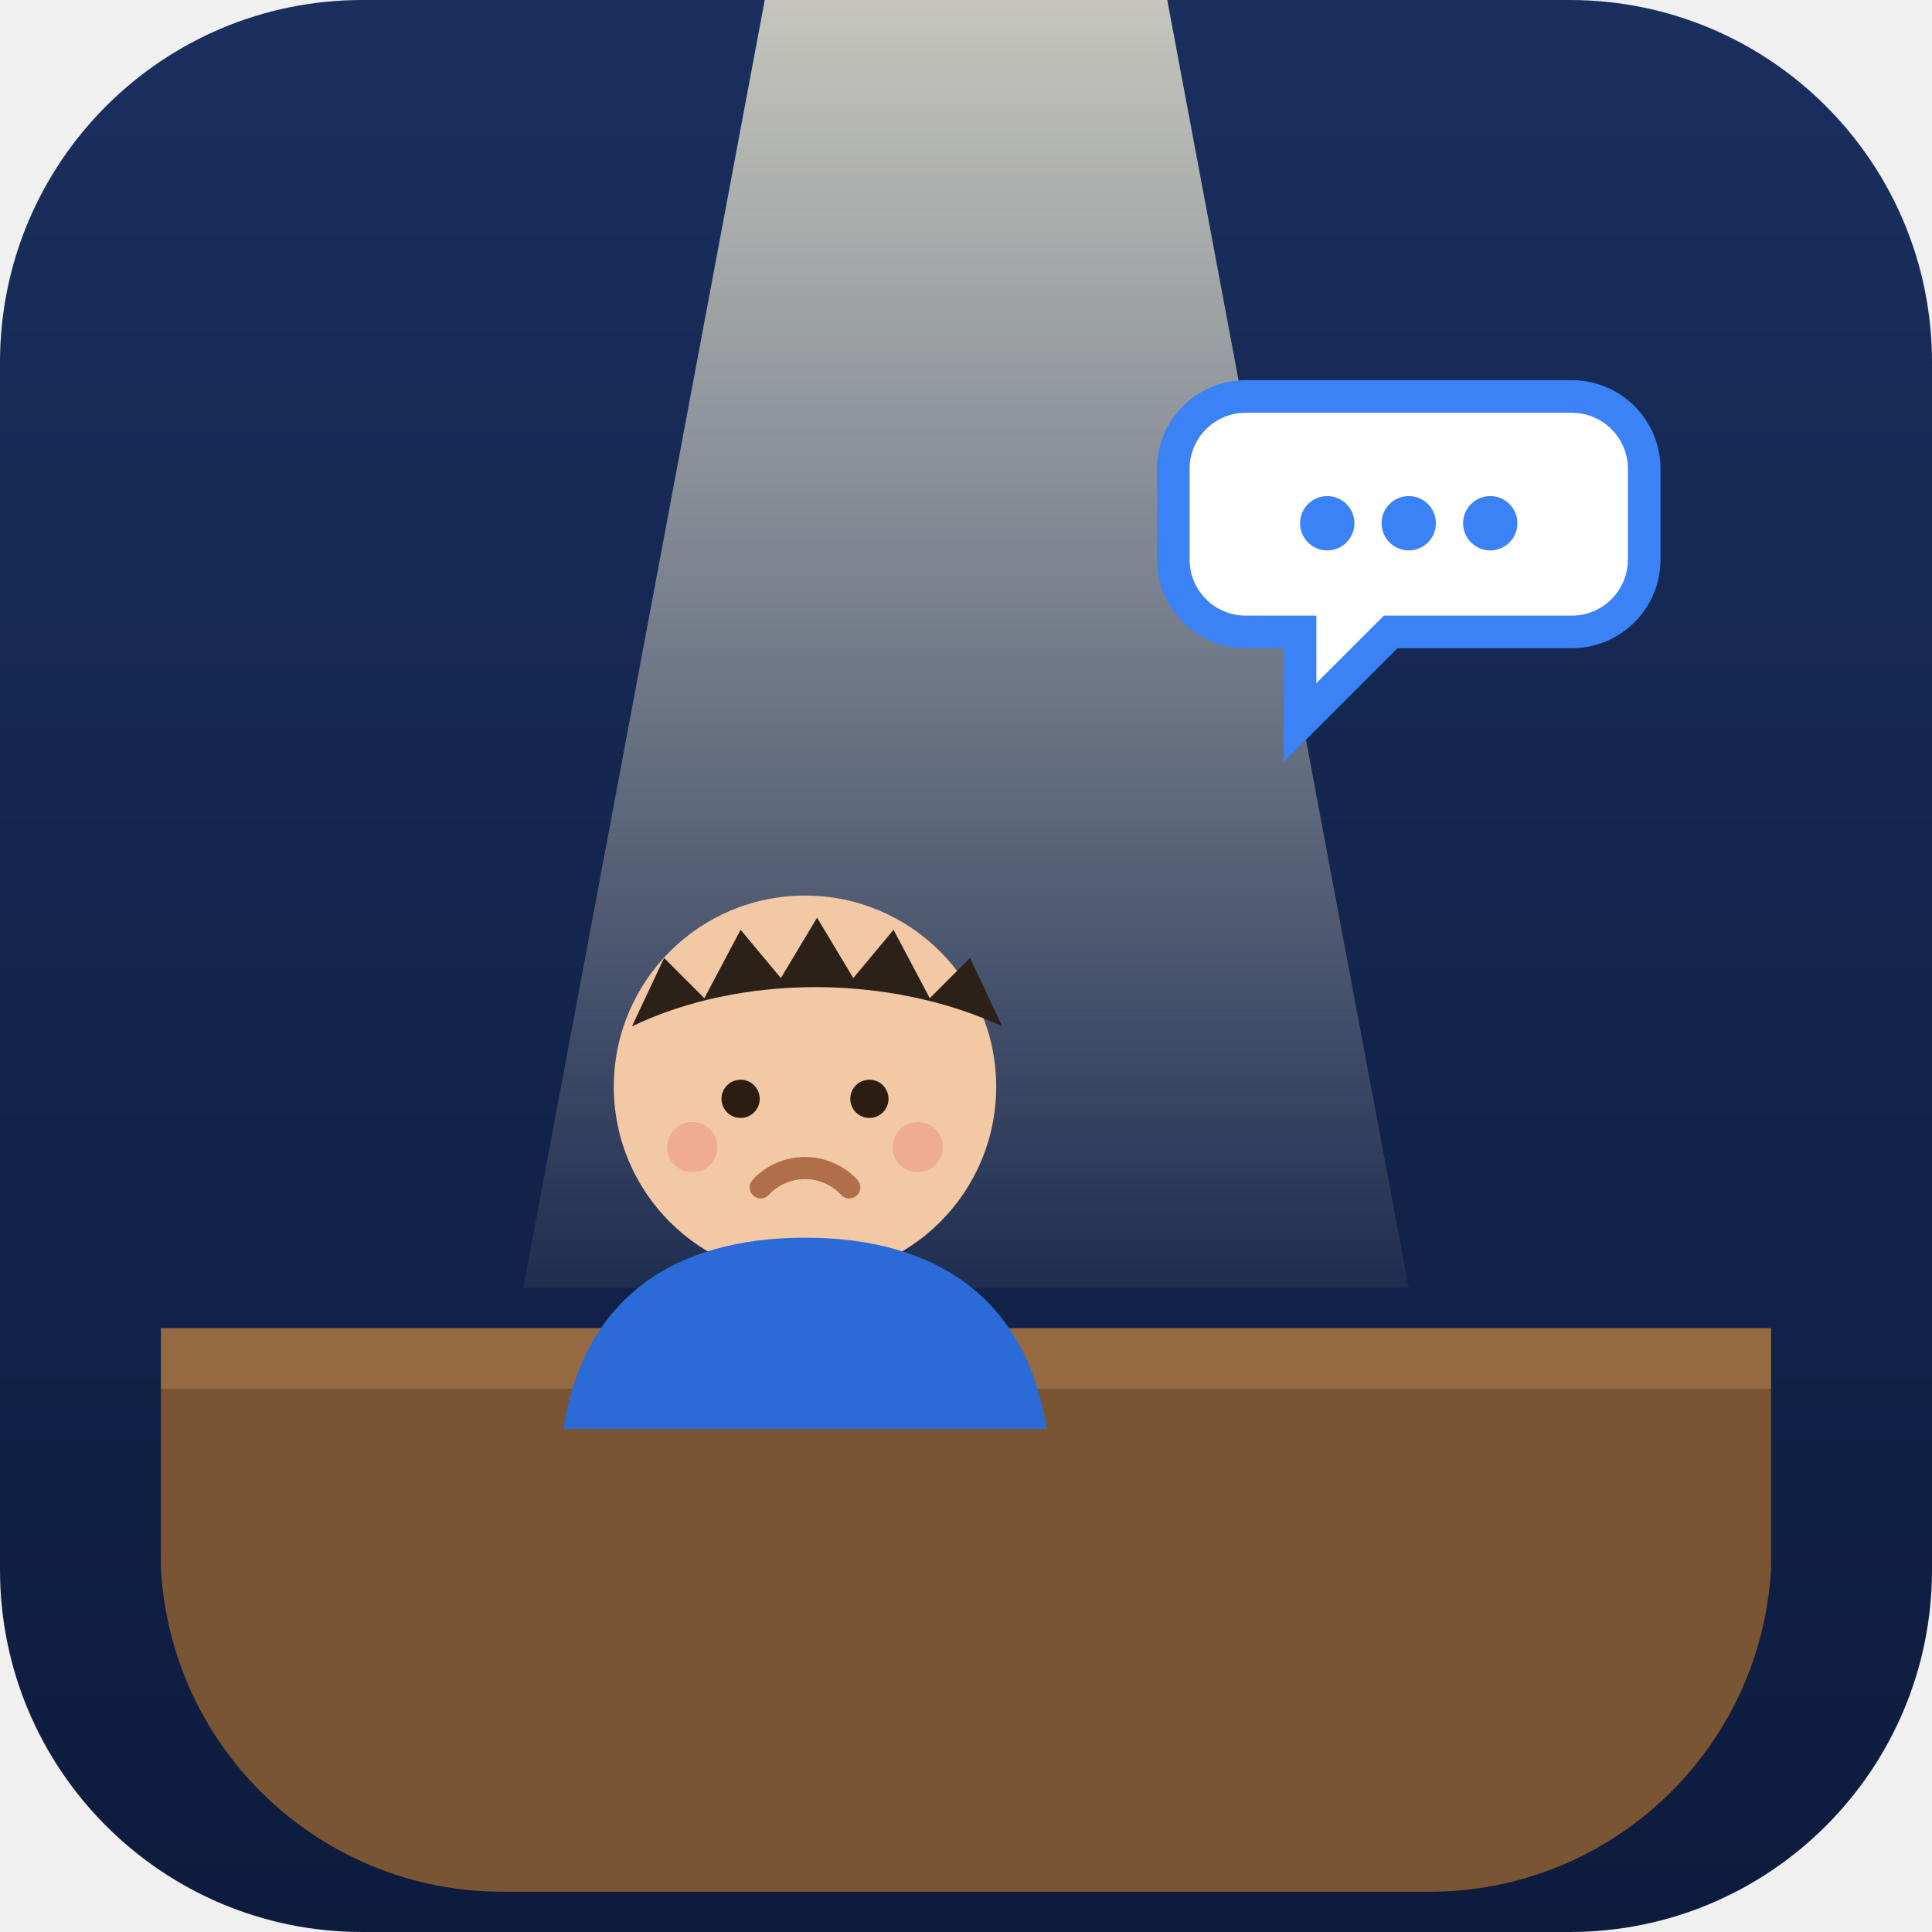
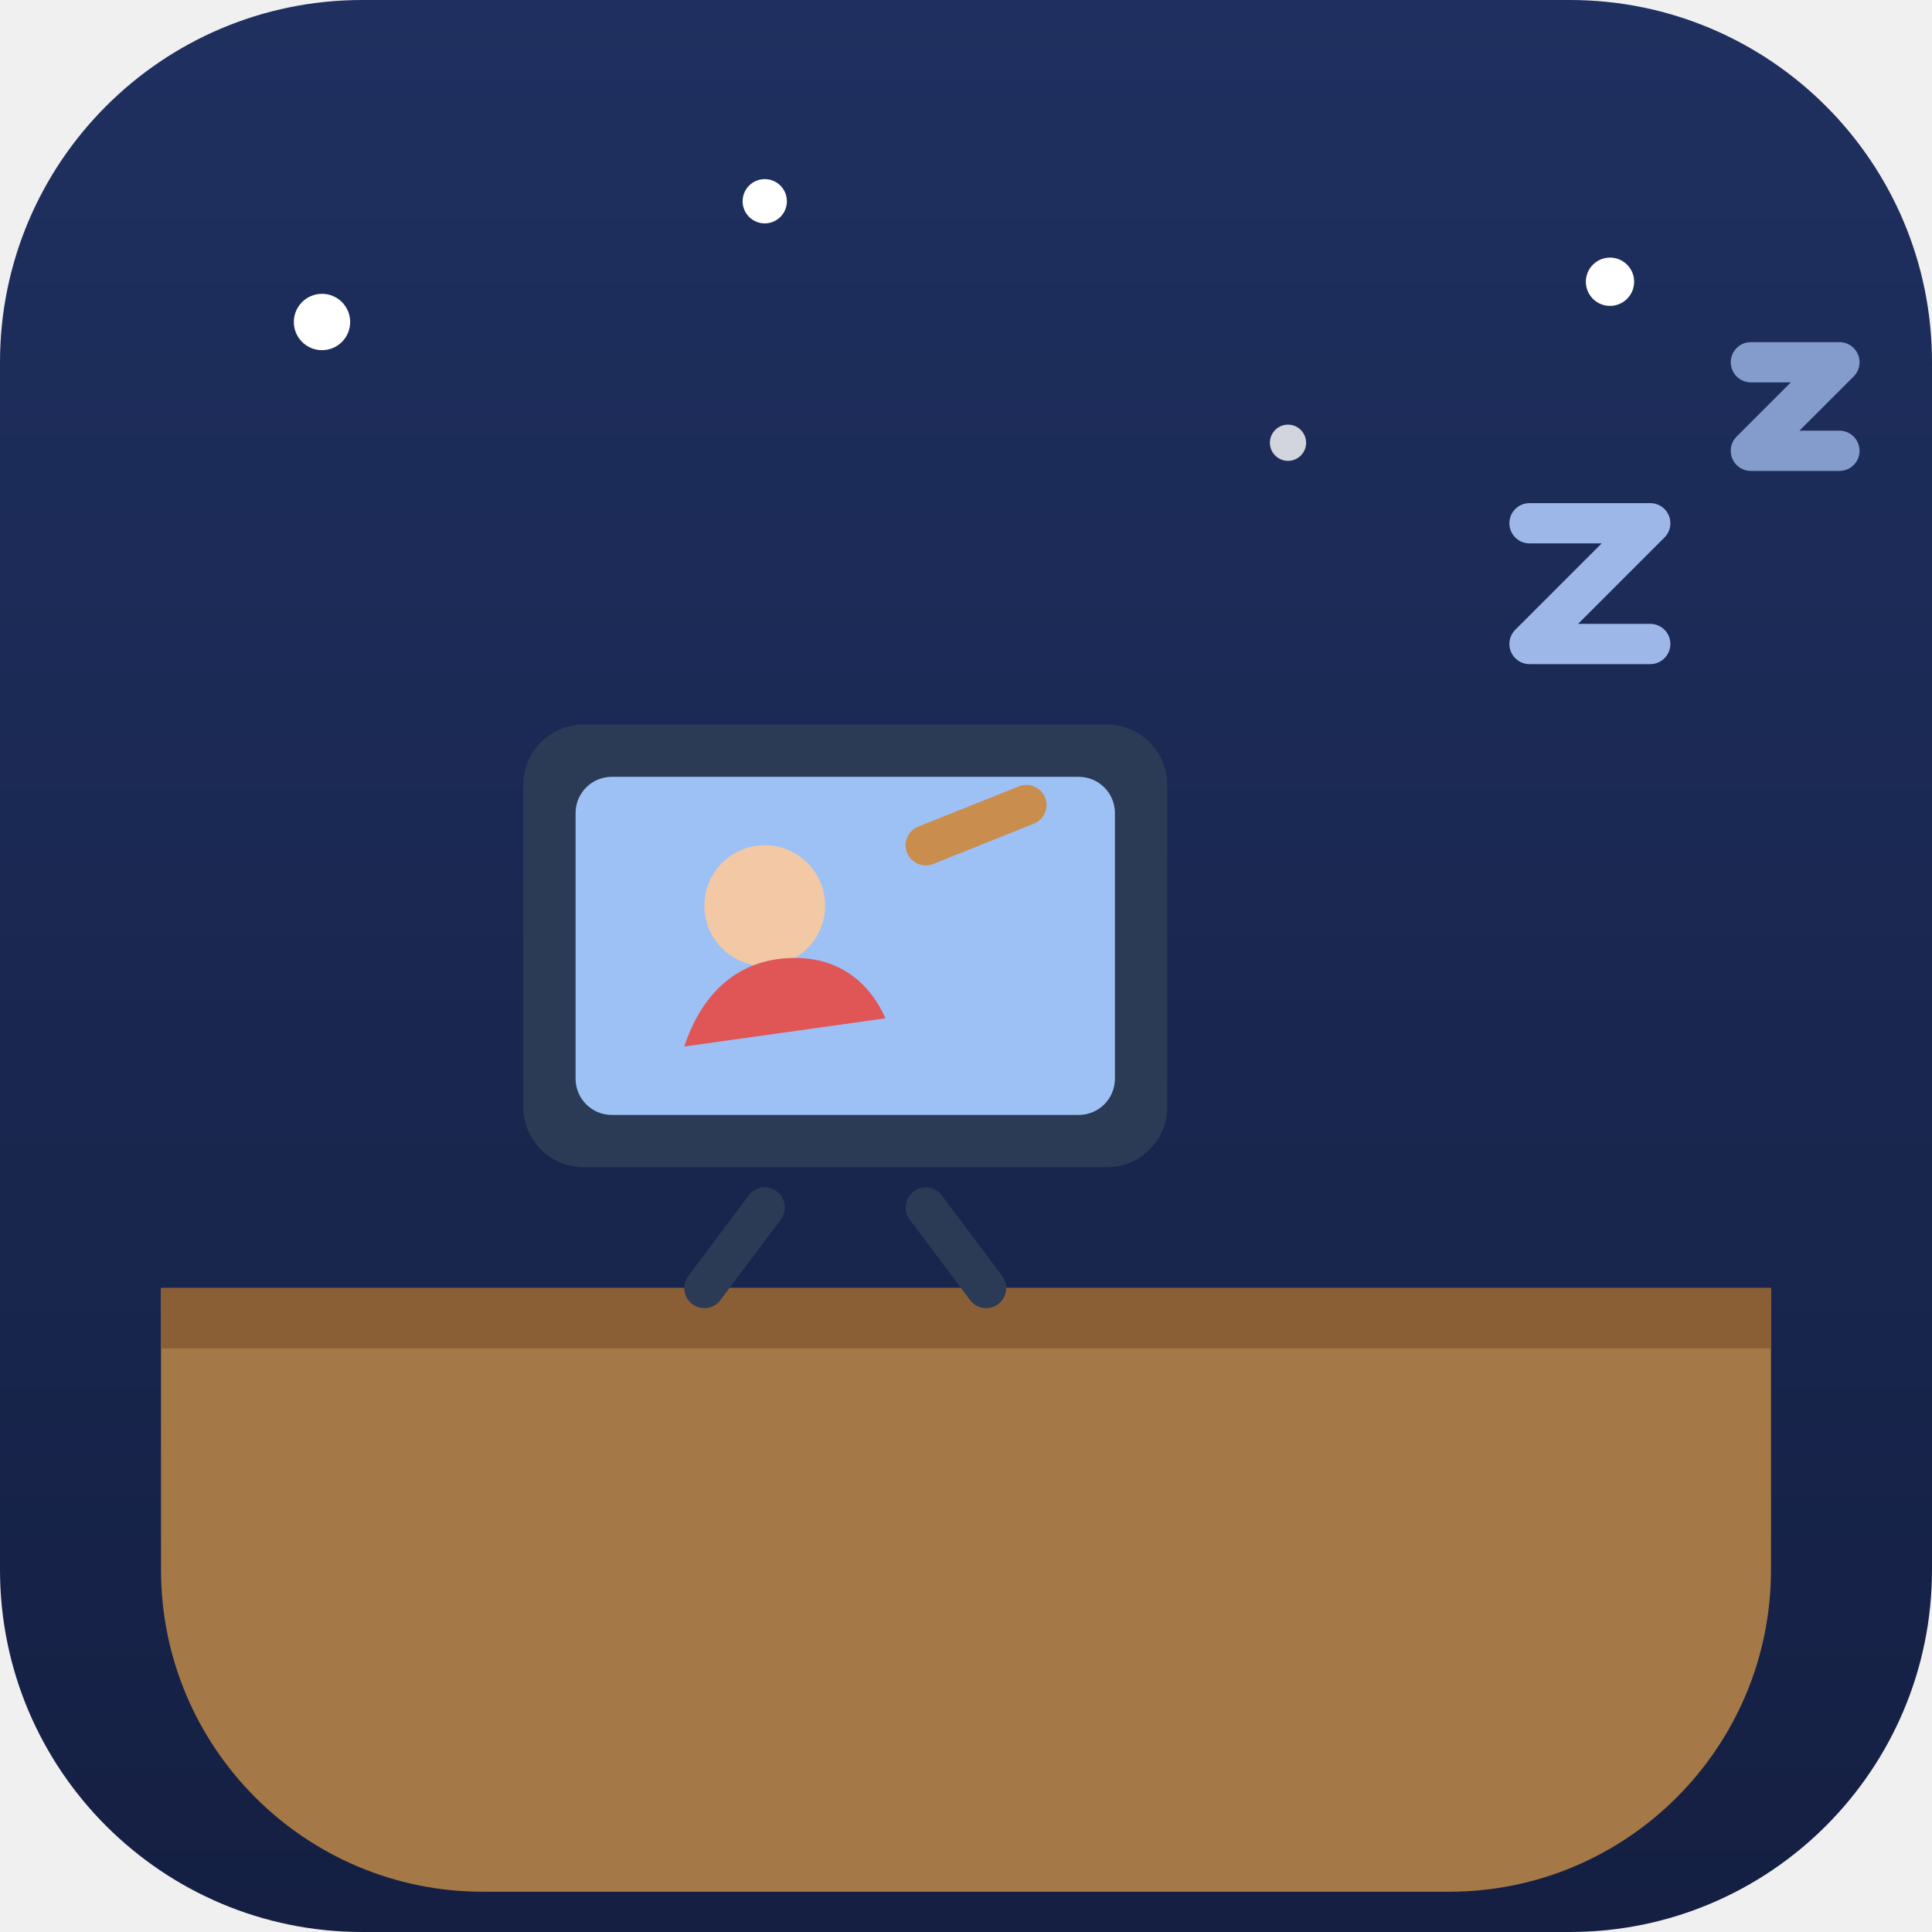
<svg xmlns="http://www.w3.org/2000/svg" width="96" height="96" viewBox="0 0 96 96">
  <defs>
    <linearGradient id="bg205" x1="0" y1="0" x2="0" y2="1">
-       <stop offset="0" stop-color="#1a2f5e" />
-       <stop offset="1" stop-color="#0d1b3d" />
-     </linearGradient>
-     <linearGradient id="bg205s" x1="0" y1="0" x2="0" y2="1">
-       <stop offset="0" stop-color="#fff8dc" stop-opacity=".75" />
-       <stop offset="1" stop-color="#fff8dc" stop-opacity=".05" />
+       <stop offset="0" stop-color="#1f3060" />
+       <stop offset="1" stop-color="#141f42" />
    </linearGradient>
  </defs>
  <rect width="96" height="96" rx="18" fill="url(#bg205)" />
-   <path d="M38 0h20l12 64h-44z" fill="url(#bg205s)" />
-   <path d="M8 66h80v12a17 17 0 0 1-17 16h-46a17 17 0 0 1-17-16z" fill="#7a5533" />
-   <path d="M8 66h80v3h-80z" fill="#956a41" />
+   <circle cx="16" cy="16" r="1.4" fill="#fff" />
+   <circle cx="38" cy="10" r="1.1" fill="#fff" />
+   <circle cx="80" cy="14" r="1.2" fill="#fff" />
+   <circle cx="64" cy="22" r=".9" fill="#fff" opacity=".8" />
+   <path d="M8 64h80v14a16 16 0 0 1-16 16h-48a16 16 0 0 1-16-16z" fill="#a57847" />
+   <path d="M8 64h80v3h-80z" fill="#8a5f36" />
  <g>
-     <circle cx="40" cy="54" r="9.5" fill="#f2c9a4" />
-     <path d="M31.4 51l1.6-3.4 2 2 1.8-3.4 2 2.4 1.8-3 1.8 3 2-2.4 1.8 3.4 2-2 1.6 3.4c-5.6-2.6-13-2.6-18.4 0z" fill="#2b2118" />
-     <circle cx="36.8" cy="54.6" r="0.95" fill="#2b1d12" />
-     <circle cx="43.2" cy="54.6" r="0.95" fill="#2b1d12" />
-     <path d="M37.8 59a3 3 0 0 1 4.4 0" stroke="#b06e4a" stroke-width="1.1" fill="none" stroke-linecap="round" />
-     <circle cx="34.4" cy="57" r="1.25" fill="#f0a08a" opacity=".7" />
-     <circle cx="45.6" cy="57" r="1.25" fill="#f0a08a" opacity=".7" />
-     <path d="M28 71c1-6.5 5.5-9.5 12-9.5s11 3 12 9.5z" fill="#2b6bd8" />
+     <rect x="26" y="36" width="32" height="22" rx="3" fill="#2b3a55" />
+     <rect x="28.6" y="38.6" width="26.8" height="16.8" rx="1.8" fill="#9dc1f5" />
+     <circle cx="38" cy="45" r="3" fill="#f2c9a4" />
+     <path d="M34 52c1-3 3-4.4 5.5-4.4 2 0 3.6 1 4.5 3" fill="#e05555" />
+     <path d="M46 42l5-2" stroke="#c98d4e" stroke-width="2" stroke-linecap="round" />
+     <path d="M38 60l-3 4M46 60l3 4" stroke="#2b3a55" stroke-width="2" stroke-linecap="round" />
  </g>
-   <g>
-     <path d="M61.9 19.7h16.2a3.6 3.6 0 0 1 3.6 3.6v4.5a3.6 3.6 0 0 1-3.6 3.6h-9l-4.5 4.5v-4.5h-2.7a3.6 3.6 0 0 1-3.6-3.6v-4.5a3.6 3.6 0 0 1 3.6-3.6z" fill="#fff" stroke="#3b82f6" stroke-width="1.62" />
-     <circle cx="65.95" cy="26" r="1.35" fill="#3b82f6" />
-     <circle cx="70" cy="26" r="1.35" fill="#3b82f6" />
-     <circle cx="74.05" cy="26" r="1.35" fill="#3b82f6" />
+   <g stroke="#9db8e8" stroke-width="2" stroke-linecap="round" stroke-linejoin="round" fill="none">
+     <path d="M76 26h6l-6 6h6" />
+     <path d="M87 18h4.4l-4.4 4.4h4.4" opacity=".8" />
  </g>
</svg>
